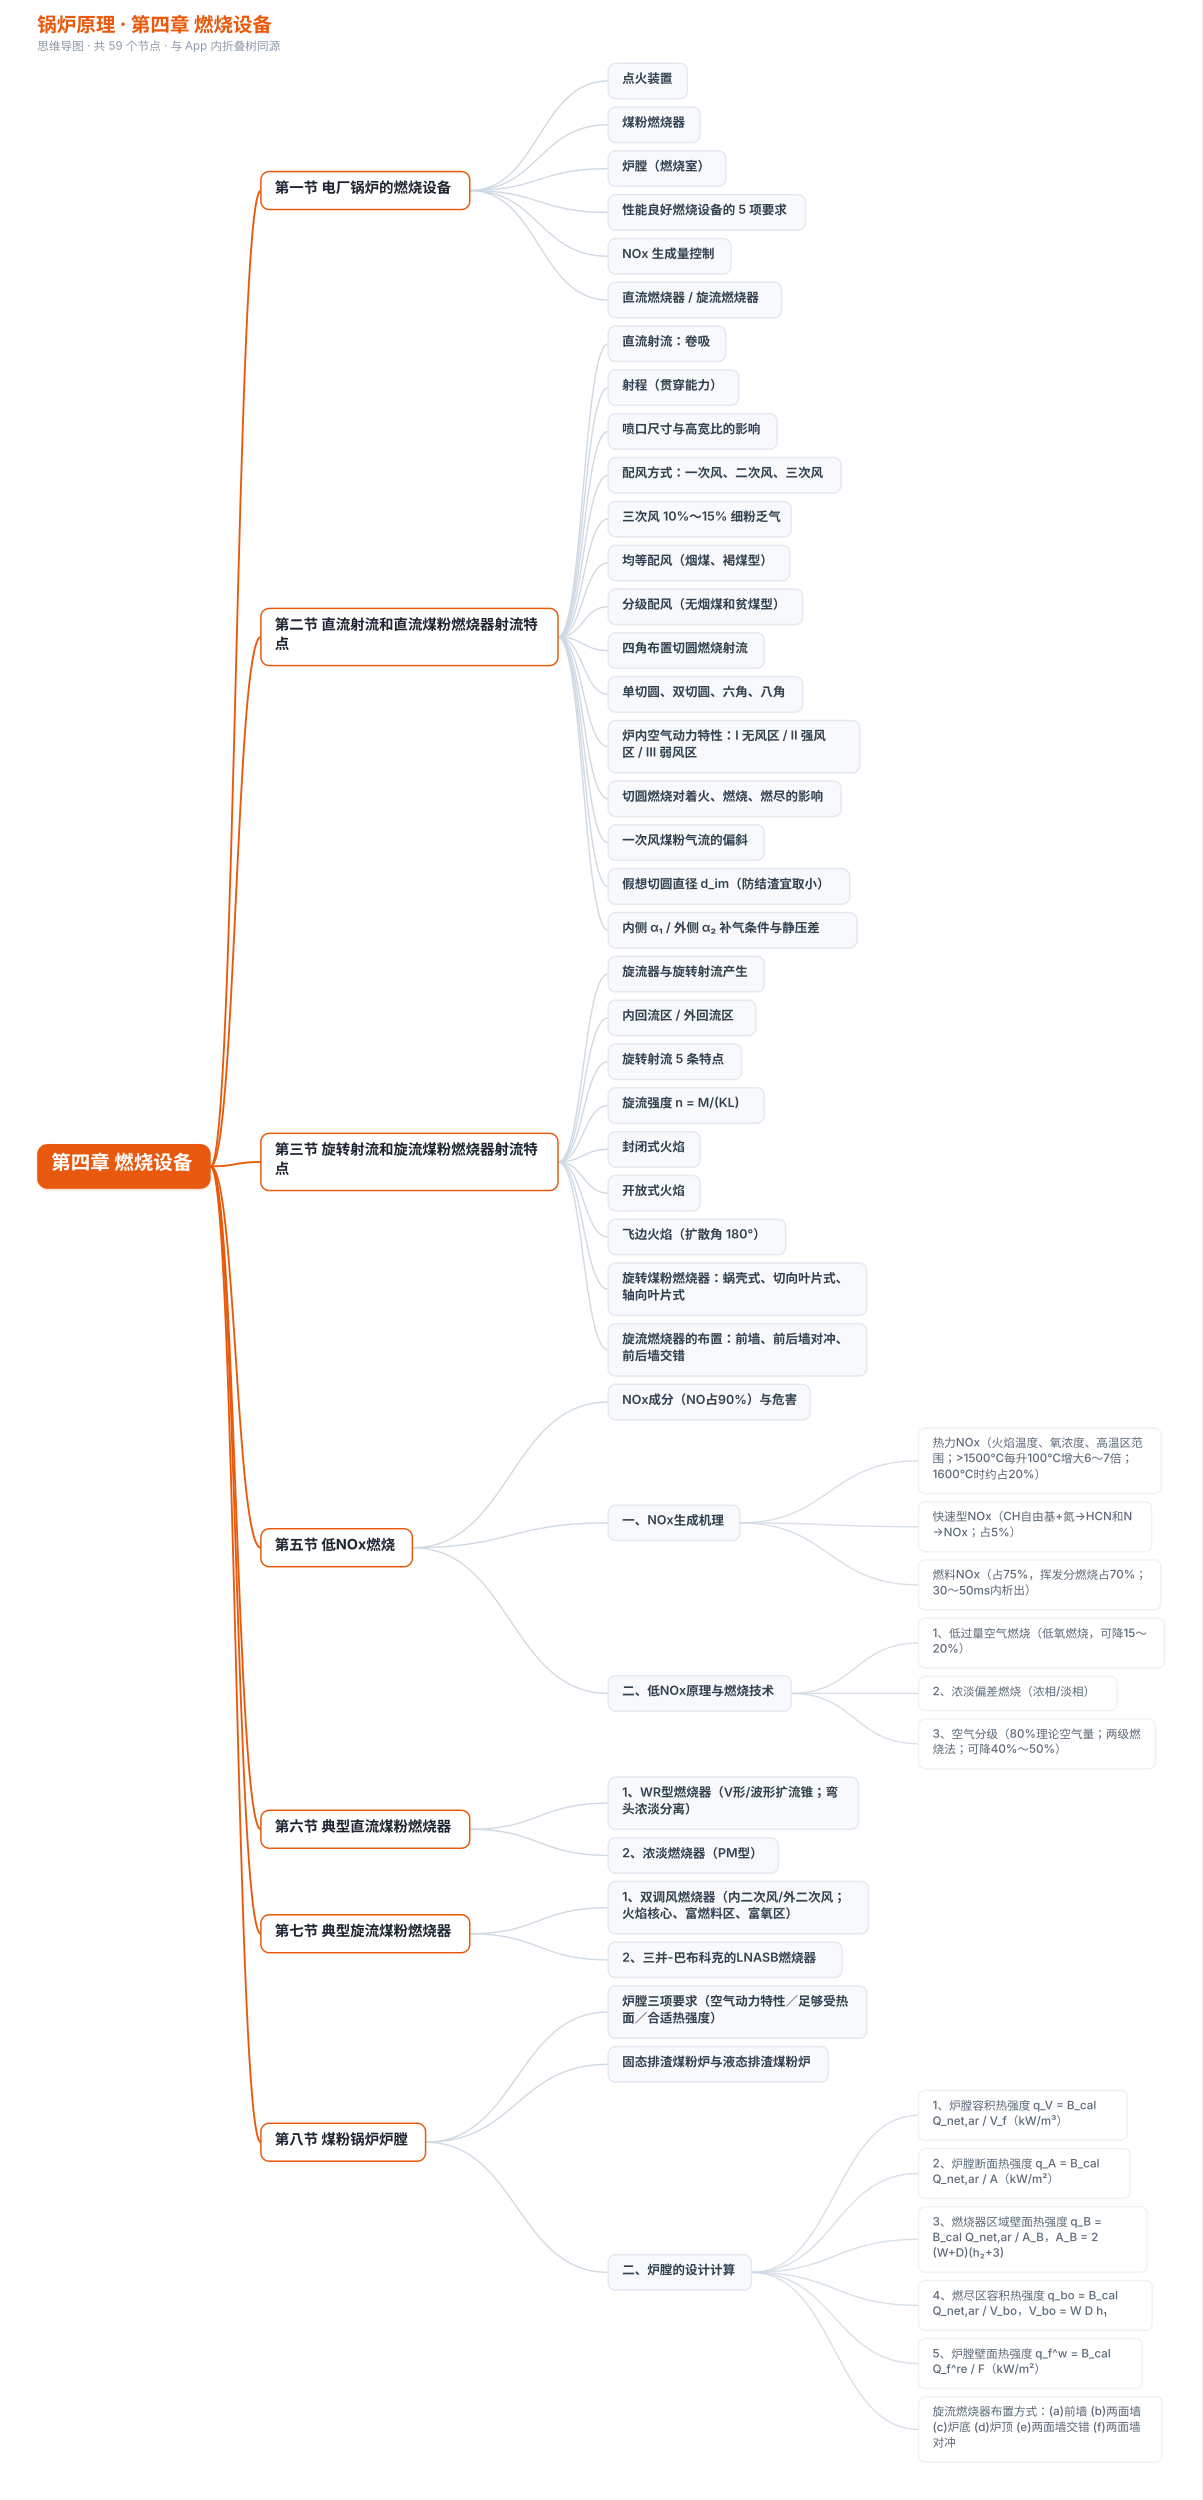
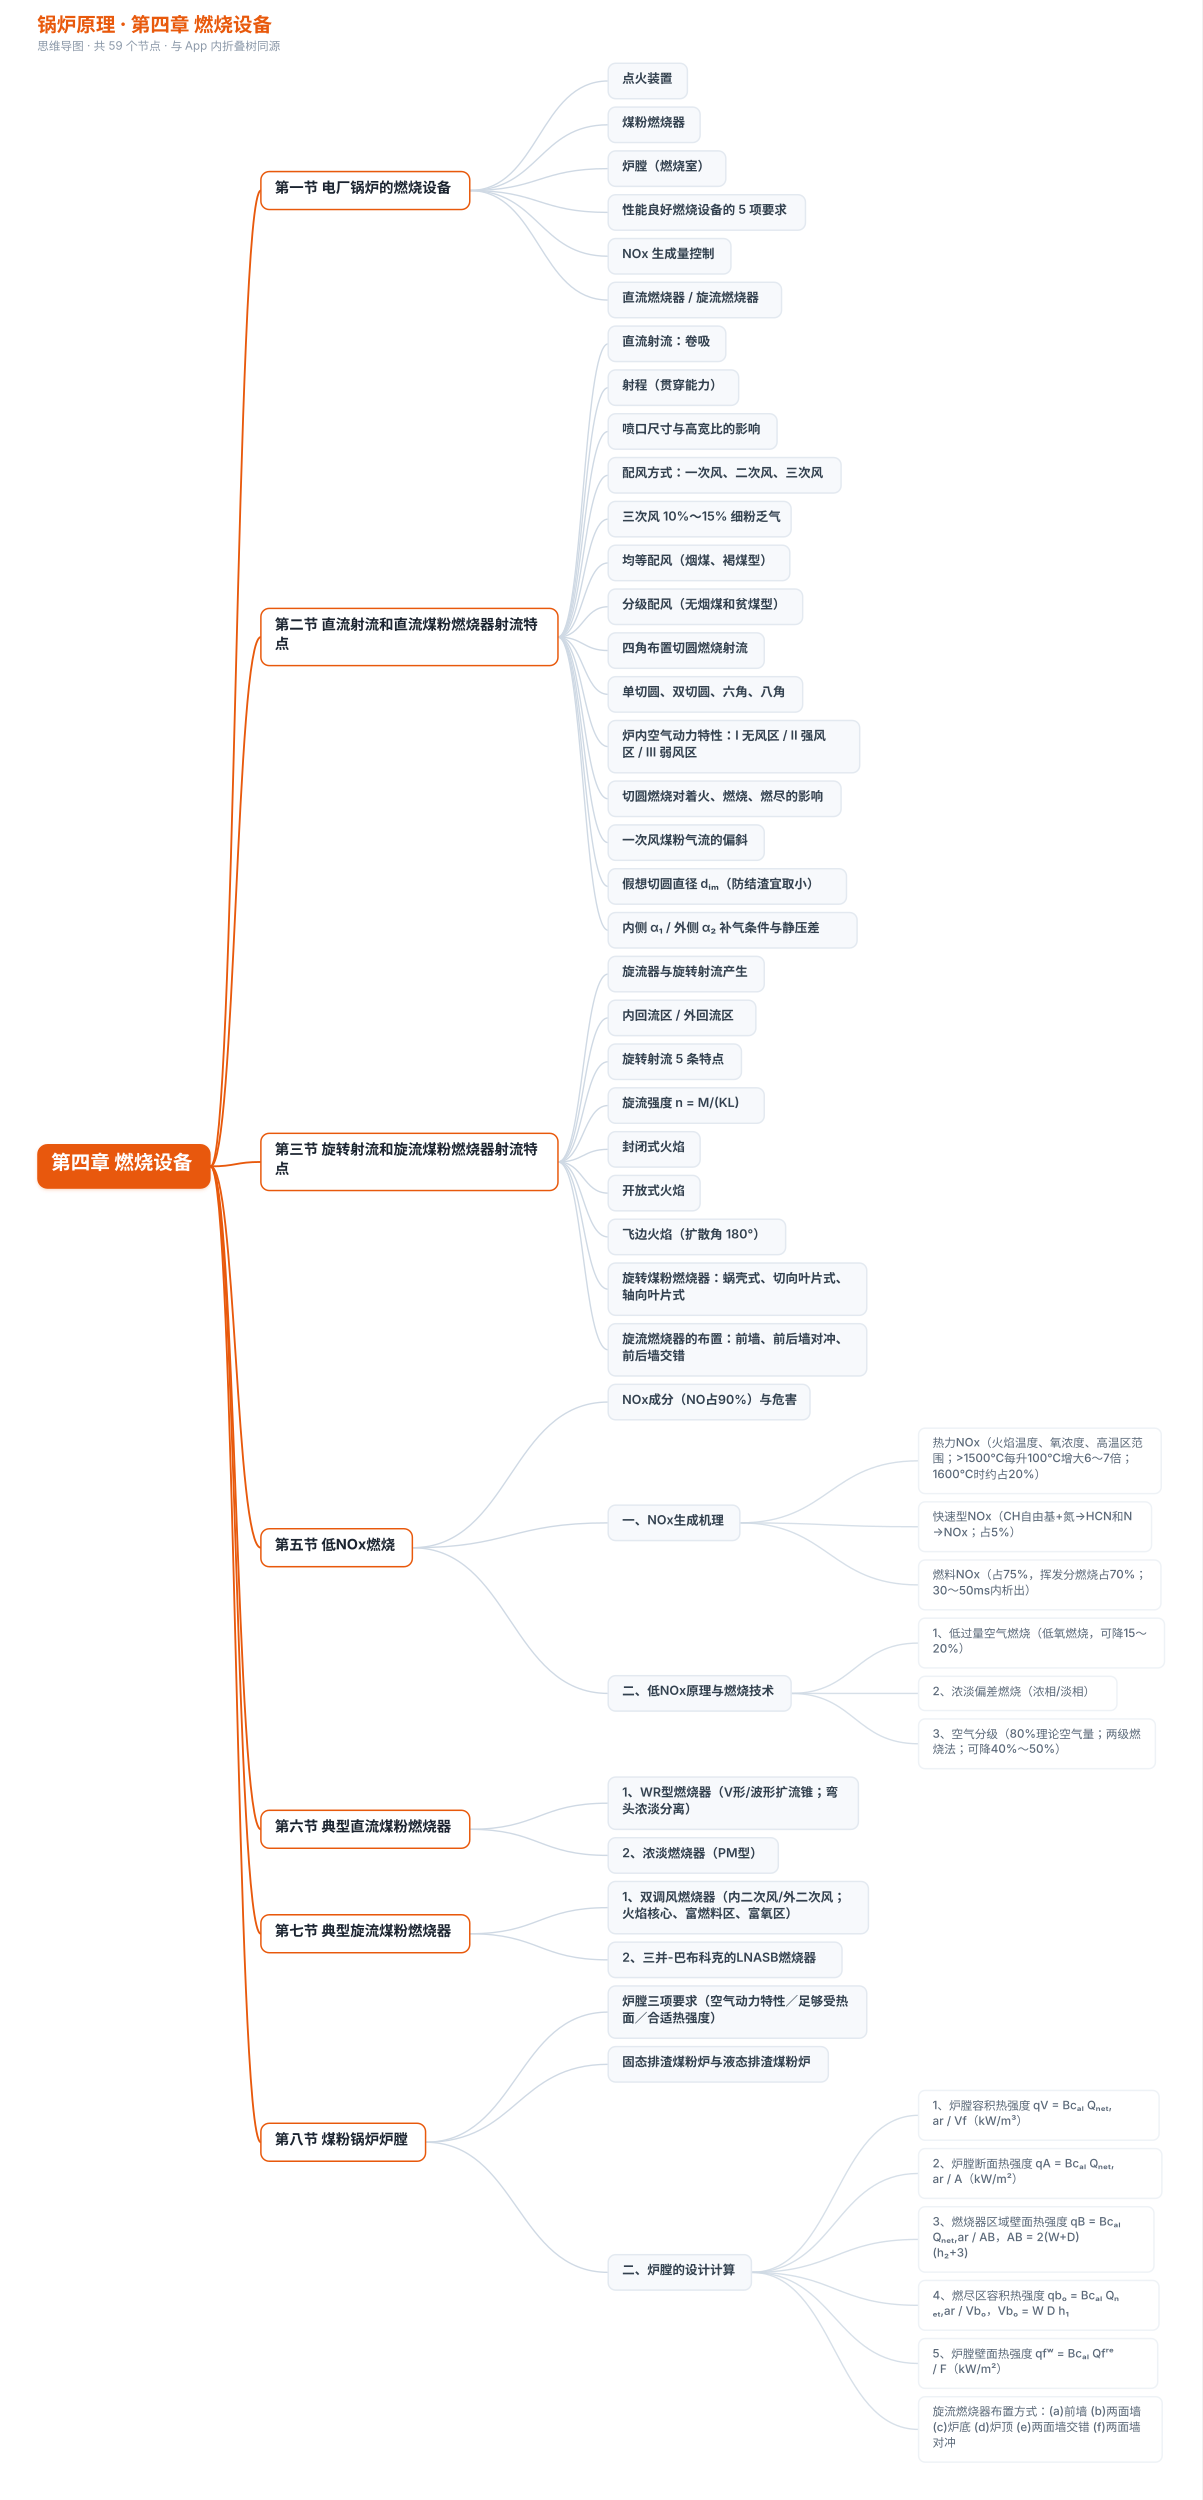
<svg xmlns="http://www.w3.org/2000/svg" viewBox="0 0 1292 2687" width="1292" height="2687">
  <defs>
    <filter id="sh" x="-20%" y="-20%" width="140%" height="140%">
      <feDropShadow dx="0" dy="1.5" stdDeviation="2" flood-color="#e8590c" flood-opacity="0.22" />
    </filter>
  </defs>
  <rect width="100%" height="100%" fill="#ffffff" />
  <g font-family="-apple-system,BlinkMacSystemFont,'Segoe UI','Microsoft YaHei','PingFang SC',sans-serif">
    <text x="40" y="34" font-size="21" font-weight="800" fill="#e8590c">锅炉原理 · 第四章 燃烧设备</text>
    <text x="40" y="54" font-size="12.5" fill="#8b98a8">思维导图 · 共 59 个节点 · 与 App 内折叠树同源</text>
    <path d="M226.366,1253.621 C253.366,1253.621 253.366,204.77 280.366,204.77" fill="none" stroke="#e8590c" stroke-width="2" stroke-linecap="round" />
    <path d="M226.366,1253.621 C253.366,1253.621 253.366,684.715 280.366,684.715" fill="none" stroke="#e8590c" stroke-width="2" stroke-linecap="round" />
    <path d="M226.366,1253.621 C253.366,1253.621 253.366,1248.863 280.366,1248.863" fill="none" stroke="#e8590c" stroke-width="2" stroke-linecap="round" />
    <path d="M226.366,1253.621 C253.366,1253.621 253.366,1663.51 280.366,1663.51" fill="none" stroke="#e8590c" stroke-width="2" stroke-linecap="round" />
    <path d="M226.366,1253.621 C253.366,1253.621 253.366,1966.128 280.366,1966.128" fill="none" stroke="#e8590c" stroke-width="2" stroke-linecap="round" />
    <path d="M226.366,1253.621 C253.366,1253.621 253.366,2078.398 280.366,2078.398" fill="none" stroke="#e8590c" stroke-width="2" stroke-linecap="round" />
    <path d="M226.366,1253.621 C253.366,1253.621 253.366,2302.471 280.366,2302.471" fill="none" stroke="#e8590c" stroke-width="2" stroke-linecap="round" />
    <path d="M504.829,204.77 C579.259,204.77 579.259,87.045 653.689,87.045" fill="none" stroke="#cfd9e4" stroke-width="1.5" stroke-linecap="round" />
    <path d="M504.829,204.77 C579.259,204.77 579.259,134.135 653.689,134.135" fill="none" stroke="#cfd9e4" stroke-width="1.5" stroke-linecap="round" />
    <path d="M504.829,204.77 C579.259,204.77 579.259,181.225 653.689,181.225" fill="none" stroke="#cfd9e4" stroke-width="1.5" stroke-linecap="round" />
    <path d="M504.829,204.77 C579.259,204.77 579.259,228.315 653.689,228.315" fill="none" stroke="#cfd9e4" stroke-width="1.5" stroke-linecap="round" />
    <path d="M504.829,204.77 C579.259,204.77 579.259,275.405 653.689,275.405" fill="none" stroke="#cfd9e4" stroke-width="1.5" stroke-linecap="round" />
    <path d="M504.829,204.77 C579.259,204.77 579.259,322.495 653.689,322.495" fill="none" stroke="#cfd9e4" stroke-width="1.5" stroke-linecap="round" />
    <path d="M599.689,684.715 C626.689,684.715 626.689,369.585 653.689,369.585" fill="none" stroke="#cfd9e4" stroke-width="1.5" stroke-linecap="round" />
    <path d="M599.689,684.715 C626.689,684.715 626.689,416.675 653.689,416.675" fill="none" stroke="#cfd9e4" stroke-width="1.5" stroke-linecap="round" />
    <path d="M599.689,684.715 C626.689,684.715 626.689,463.765 653.689,463.765" fill="none" stroke="#cfd9e4" stroke-width="1.5" stroke-linecap="round" />
    <path d="M599.689,684.715 C626.689,684.715 626.689,510.855 653.689,510.855" fill="none" stroke="#cfd9e4" stroke-width="1.5" stroke-linecap="round" />
    <path d="M599.689,684.715 C626.689,684.715 626.689,557.945 653.689,557.945" fill="none" stroke="#cfd9e4" stroke-width="1.5" stroke-linecap="round" />
    <path d="M599.689,684.715 C626.689,684.715 626.689,605.035 653.689,605.035" fill="none" stroke="#cfd9e4" stroke-width="1.5" stroke-linecap="round" />
    <path d="M599.689,684.715 C626.689,684.715 626.689,652.125 653.689,652.125" fill="none" stroke="#cfd9e4" stroke-width="1.5" stroke-linecap="round" />
    <path d="M599.689,684.715 C626.689,684.715 626.689,699.215 653.689,699.215" fill="none" stroke="#cfd9e4" stroke-width="1.5" stroke-linecap="round" />
    <path d="M599.689,684.715 C626.689,684.715 626.689,746.305 653.689,746.305" fill="none" stroke="#cfd9e4" stroke-width="1.5" stroke-linecap="round" />
    <path d="M599.689,684.715 C626.689,684.715 626.689,802.44 653.689,802.44" fill="none" stroke="#cfd9e4" stroke-width="1.5" stroke-linecap="round" />
    <path d="M599.689,684.715 C626.689,684.715 626.689,858.575 653.689,858.575" fill="none" stroke="#cfd9e4" stroke-width="1.5" stroke-linecap="round" />
    <path d="M599.689,684.715 C626.689,684.715 626.689,905.665 653.689,905.665" fill="none" stroke="#cfd9e4" stroke-width="1.5" stroke-linecap="round" />
    <path d="M599.689,684.715 C626.689,684.715 626.689,952.755 653.689,952.755" fill="none" stroke="#cfd9e4" stroke-width="1.5" stroke-linecap="round" />
    <path d="M599.689,684.715 C626.689,684.715 626.689,999.845 653.689,999.845" fill="none" stroke="#cfd9e4" stroke-width="1.5" stroke-linecap="round" />
    <path d="M599.689,1248.863 C626.689,1248.863 626.689,1046.935 653.689,1046.935" fill="none" stroke="#cfd9e4" stroke-width="1.5" stroke-linecap="round" />
    <path d="M599.689,1248.863 C626.689,1248.863 626.689,1094.025 653.689,1094.025" fill="none" stroke="#cfd9e4" stroke-width="1.5" stroke-linecap="round" />
    <path d="M599.689,1248.863 C626.689,1248.863 626.689,1141.115 653.689,1141.115" fill="none" stroke="#cfd9e4" stroke-width="1.5" stroke-linecap="round" />
    <path d="M599.689,1248.863 C626.689,1248.863 626.689,1188.205 653.689,1188.205" fill="none" stroke="#cfd9e4" stroke-width="1.5" stroke-linecap="round" />
    <path d="M599.689,1248.863 C626.689,1248.863 626.689,1235.295 653.689,1235.295" fill="none" stroke="#cfd9e4" stroke-width="1.5" stroke-linecap="round" />
    <path d="M599.689,1248.863 C626.689,1248.863 626.689,1282.385 653.689,1282.385" fill="none" stroke="#cfd9e4" stroke-width="1.5" stroke-linecap="round" />
    <path d="M599.689,1248.863 C626.689,1248.863 626.689,1329.475 653.689,1329.475" fill="none" stroke="#cfd9e4" stroke-width="1.5" stroke-linecap="round" />
    <path d="M599.689,1248.863 C626.689,1248.863 626.689,1385.61 653.689,1385.61" fill="none" stroke="#cfd9e4" stroke-width="1.5" stroke-linecap="round" />
    <path d="M599.689,1248.863 C626.689,1248.863 626.689,1450.79 653.689,1450.79" fill="none" stroke="#cfd9e4" stroke-width="1.5" stroke-linecap="round" />
    <path d="M443.17,1663.51 C548.429,1663.51 548.429,1506.925 653.689,1506.925" fill="none" stroke="#cfd9e4" stroke-width="1.5" stroke-linecap="round" />
    <path d="M443.17,1663.51 C548.429,1663.51 548.429,1636.783 653.689,1636.783" fill="none" stroke="#cfd9e4" stroke-width="1.5" stroke-linecap="round" />
    <path d="M443.17,1663.51 C548.429,1663.51 548.429,1820.095 653.689,1820.095" fill="none" stroke="#cfd9e4" stroke-width="1.5" stroke-linecap="round" />
    <path d="M795.226,1636.783 C891.283,1636.783 891.283,1570.095 987.339,1570.095" fill="none" stroke="#cfd9e4" stroke-width="1.5" stroke-linecap="round" stroke-opacity="0.85" />
    <path d="M795.226,1636.783 C891.283,1636.783 891.283,1640.97 987.339,1640.97" fill="none" stroke="#cfd9e4" stroke-width="1.5" stroke-linecap="round" stroke-opacity="0.85" />
    <path d="M795.226,1636.783 C891.283,1636.783 891.283,1703.47 987.339,1703.47" fill="none" stroke="#cfd9e4" stroke-width="1.5" stroke-linecap="round" stroke-opacity="0.85" />
    <path d="M850.306,1820.095 C918.823,1820.095 918.823,1765.97 987.339,1765.97" fill="none" stroke="#cfd9e4" stroke-width="1.5" stroke-linecap="round" stroke-opacity="0.85" />
    <path d="M850.306,1820.095 C918.823,1820.095 918.823,1820.095 987.339,1820.095" fill="none" stroke="#cfd9e4" stroke-width="1.5" stroke-linecap="round" stroke-opacity="0.85" />
    <path d="M850.306,1820.095 C918.823,1820.095 918.823,1874.22 987.339,1874.22" fill="none" stroke="#cfd9e4" stroke-width="1.5" stroke-linecap="round" stroke-opacity="0.85" />
    <path d="M504.829,1966.128 C579.259,1966.128 579.259,1938.06 653.689,1938.06" fill="none" stroke="#cfd9e4" stroke-width="1.5" stroke-linecap="round" />
    <path d="M504.829,1966.128 C579.259,1966.128 579.259,1994.195 653.689,1994.195" fill="none" stroke="#cfd9e4" stroke-width="1.5" stroke-linecap="round" />
    <path d="M504.829,2078.398 C579.259,2078.398 579.259,2050.33 653.689,2050.33" fill="none" stroke="#cfd9e4" stroke-width="1.5" stroke-linecap="round" />
    <path d="M504.829,2078.398 C579.259,2078.398 579.259,2106.465 653.689,2106.465" fill="none" stroke="#cfd9e4" stroke-width="1.5" stroke-linecap="round" />
    <path d="M457.399,2302.471 C555.544,2302.471 555.544,2162.6 653.689,2162.6" fill="none" stroke="#cfd9e4" stroke-width="1.5" stroke-linecap="round" />
    <path d="M457.399,2302.471 C555.544,2302.471 555.544,2218.735 653.689,2218.735" fill="none" stroke="#cfd9e4" stroke-width="1.5" stroke-linecap="round" />
    <path d="M457.399,2302.471 C555.544,2302.471 555.544,2442.343 653.689,2442.343" fill="none" stroke="#cfd9e4" stroke-width="1.5" stroke-linecap="round" />
    <path d="M807.619,2442.343 C897.479,2442.343 897.479,2273.53 987.339,2273.53" fill="none" stroke="#cfd9e4" stroke-width="1.5" stroke-linecap="round" stroke-opacity="0.85" />
    <path d="M807.619,2442.343 C897.479,2442.343 897.479,2336.03 987.339,2336.03" fill="none" stroke="#cfd9e4" stroke-width="1.5" stroke-linecap="round" stroke-opacity="0.85" />
    <path d="M807.619,2442.343 C897.479,2442.343 897.479,2406.905 987.339,2406.905" fill="none" stroke="#cfd9e4" stroke-width="1.5" stroke-linecap="round" stroke-opacity="0.85" />
    <path d="M807.619,2442.343 C897.479,2442.343 897.479,2477.78 987.339,2477.78" fill="none" stroke="#cfd9e4" stroke-width="1.5" stroke-linecap="round" stroke-opacity="0.85" />
    <path d="M807.619,2442.343 C897.479,2442.343 897.479,2540.28 987.339,2540.28" fill="none" stroke="#cfd9e4" stroke-width="1.5" stroke-linecap="round" stroke-opacity="0.85" />
    <path d="M807.619,2442.343 C897.479,2442.343 897.479,2611.155 987.339,2611.155" fill="none" stroke="#cfd9e4" stroke-width="1.5" stroke-linecap="round" stroke-opacity="0.85" />
    <rect x="40.0" y="1229.6" width="186.4" height="48.1" rx="11" fill="#e8590c" stroke="none" filter="url(#sh)" />
    <text x="55.0" y="1256.8" font-size="21" font-weight="700" fill="#ffffff" xml:space="preserve">第四章 燃烧设备</text>
    <rect x="280.4" y="184.4" width="224.5" height="40.8" rx="9" fill="#ffffff" stroke="#e8590c" stroke-width="1.6" />
    <text x="295.4" y="207.1" font-size="15.5" font-weight="700" fill="#1b2430" xml:space="preserve">第一节 电厂锅炉的燃烧设备</text>
    <rect x="653.7" y="68.0" width="85.1" height="38.1" rx="8" fill="#f7f9fc" stroke="#e3e9f0" stroke-width="1.6" />
    <text x="668.7" y="89.1" font-size="13.5" font-weight="600" fill="#33414f" xml:space="preserve">点火装置</text>
    <rect x="653.7" y="115.1" width="98.8" height="38.1" rx="8" fill="#f7f9fc" stroke="#e3e9f0" stroke-width="1.6" />
    <text x="668.7" y="136.2" font-size="13.5" font-weight="600" fill="#33414f" xml:space="preserve">煤粉燃烧器</text>
    <rect x="653.7" y="162.2" width="126.4" height="38.1" rx="8" fill="#f7f9fc" stroke="#e3e9f0" stroke-width="1.6" />
    <text x="668.7" y="183.3" font-size="13.5" font-weight="600" fill="#33414f" xml:space="preserve">炉膛（燃烧室）</text>
    <rect x="653.7" y="209.3" width="212.0" height="38.1" rx="8" fill="#f7f9fc" stroke="#e3e9f0" stroke-width="1.6" />
    <text x="668.7" y="230.3" font-size="13.5" font-weight="600" fill="#33414f" xml:space="preserve">性能良好燃烧设备的 5 项要求</text>
    <rect x="653.7" y="256.4" width="131.9" height="38.1" rx="8" fill="#f7f9fc" stroke="#e3e9f0" stroke-width="1.6" />
    <text x="668.7" y="277.4" font-size="13.5" font-weight="600" fill="#33414f" xml:space="preserve">NOx 生成量控制</text>
    <rect x="653.7" y="303.4" width="186.3" height="38.1" rx="8" fill="#f7f9fc" stroke="#e3e9f0" stroke-width="1.6" />
    <text x="668.7" y="324.5" font-size="13.5" font-weight="600" fill="#33414f" xml:space="preserve">直流燃烧器 / 旋流燃烧器</text>
    <rect x="280.4" y="653.9" width="319.3" height="61.5" rx="9" fill="#ffffff" stroke="#e8590c" stroke-width="1.6" />
    <text x="295.4" y="676.7" font-size="15.5" font-weight="700" fill="#1b2430" xml:space="preserve">第二节 直流射流和直流煤粉燃烧器射流特</text>
    <text x="295.4" y="697.4" font-size="15.5" font-weight="700" fill="#1b2430" xml:space="preserve">点</text>
    <rect x="653.7" y="350.5" width="126.4" height="38.1" rx="8" fill="#f7f9fc" stroke="#e3e9f0" stroke-width="1.6" />
    <text x="668.7" y="371.6" font-size="13.5" font-weight="600" fill="#33414f" xml:space="preserve">直流射流：卷吸</text>
    <rect x="653.7" y="397.6" width="140.2" height="38.1" rx="8" fill="#f7f9fc" stroke="#e3e9f0" stroke-width="1.6" />
    <text x="668.7" y="418.7" font-size="13.5" font-weight="600" fill="#33414f" xml:space="preserve">射程（贯穿能力）</text>
    <rect x="653.7" y="444.7" width="181.5" height="38.1" rx="8" fill="#f7f9fc" stroke="#e3e9f0" stroke-width="1.6" />
    <text x="668.7" y="465.8" font-size="13.5" font-weight="600" fill="#33414f" xml:space="preserve">喷口尺寸与高宽比的影响</text>
    <rect x="653.7" y="491.8" width="250.3" height="38.1" rx="8" fill="#f7f9fc" stroke="#e3e9f0" stroke-width="1.6" />
    <text x="668.7" y="512.9" font-size="13.5" font-weight="600" fill="#33414f" xml:space="preserve">配风方式：一次风、二次风、三次风</text>
    <rect x="653.7" y="538.9" width="196.6" height="38.1" rx="8" fill="#f7f9fc" stroke="#e3e9f0" stroke-width="1.6" />
    <text x="668.7" y="560.0" font-size="13.5" font-weight="600" fill="#33414f" xml:space="preserve">三次风 10%～15% 细粉乏气</text>
    <rect x="653.7" y="586.0" width="195.2" height="38.1" rx="8" fill="#f7f9fc" stroke="#e3e9f0" stroke-width="1.6" />
    <text x="668.7" y="607.1" font-size="13.5" font-weight="600" fill="#33414f" xml:space="preserve">均等配风（烟煤、褐煤型）</text>
    <rect x="653.7" y="633.1" width="209.0" height="38.1" rx="8" fill="#f7f9fc" stroke="#e3e9f0" stroke-width="1.6" />
    <text x="668.7" y="654.2" font-size="13.5" font-weight="600" fill="#33414f" xml:space="preserve">分级配风（无烟煤和贫煤型）</text>
    <rect x="653.7" y="680.2" width="167.7" height="38.1" rx="8" fill="#f7f9fc" stroke="#e3e9f0" stroke-width="1.6" />
    <text x="668.7" y="701.2" font-size="13.5" font-weight="600" fill="#33414f" xml:space="preserve">四角布置切圆燃烧射流</text>
    <rect x="653.7" y="727.3" width="209.0" height="38.1" rx="8" fill="#f7f9fc" stroke="#e3e9f0" stroke-width="1.6" />
    <text x="668.7" y="748.3" font-size="13.5" font-weight="600" fill="#33414f" xml:space="preserve">单切圆、双切圆、六角、八角</text>
    <rect x="653.7" y="774.4" width="270.3" height="56.2" rx="8" fill="#f7f9fc" stroke="#e3e9f0" stroke-width="1.6" />
    <text x="668.7" y="795.4" font-size="13.5" font-weight="600" fill="#33414f" xml:space="preserve">炉内空气动力特性：Ⅰ 无风区 / Ⅱ 强风</text>
    <text x="668.7" y="813.5" font-size="13.5" font-weight="600" fill="#33414f" xml:space="preserve">区 / Ⅲ 弱风区</text>
    <rect x="653.7" y="839.5" width="250.3" height="38.1" rx="8" fill="#f7f9fc" stroke="#e3e9f0" stroke-width="1.6" />
    <text x="668.7" y="860.6" font-size="13.5" font-weight="600" fill="#33414f" xml:space="preserve">切圆燃烧对着火、燃烧、燃尽的影响</text>
    <rect x="653.7" y="886.6" width="167.7" height="38.1" rx="8" fill="#f7f9fc" stroke="#e3e9f0" stroke-width="1.6" />
    <text x="668.7" y="907.7" font-size="13.5" font-weight="600" fill="#33414f" xml:space="preserve">一次风煤粉气流的偏斜</text>
-     <rect x="653.7" y="933.7" width="259.5" height="38.1" rx="8" fill="#f7f9fc" stroke="#e3e9f0" stroke-width="1.6" />
-     <text x="668.7" y="954.8" font-size="13.5" font-weight="600" fill="#33414f" xml:space="preserve">假想切圆直径 d_im（防结渣宜取小）</text>
+     <rect x="653.7" y="933.7" width="256.1" height="38.1" rx="8" fill="#f7f9fc" stroke="#e3e9f0" stroke-width="1.6" />
+     <text x="668.7" y="954.8" font-size="13.5" font-weight="600" fill="#33414f" xml:space="preserve">假想切圆直径 dᵢₘ（防结渣宜取小）</text>
    <rect x="653.7" y="980.8" width="267.5" height="38.1" rx="8" fill="#f7f9fc" stroke="#e3e9f0" stroke-width="1.6" />
    <text x="668.7" y="1001.9" font-size="13.5" font-weight="600" fill="#33414f" xml:space="preserve">内侧 α₁ / 外侧 α₂ 补气条件与静压差</text>
    <rect x="280.4" y="1218.1" width="319.3" height="61.5" rx="9" fill="#ffffff" stroke="#e8590c" stroke-width="1.6" />
    <text x="295.4" y="1240.8" font-size="15.5" font-weight="700" fill="#1b2430" xml:space="preserve">第三节 旋转射流和旋流煤粉燃烧器射流特</text>
    <text x="295.4" y="1261.6" font-size="15.5" font-weight="700" fill="#1b2430" xml:space="preserve">点</text>
    <rect x="653.7" y="1027.9" width="167.7" height="38.1" rx="8" fill="#f7f9fc" stroke="#e3e9f0" stroke-width="1.6" />
    <text x="668.7" y="1049.0" font-size="13.5" font-weight="600" fill="#33414f" xml:space="preserve">旋流器与旋转射流产生</text>
    <rect x="653.7" y="1075.0" width="158.7" height="38.1" rx="8" fill="#f7f9fc" stroke="#e3e9f0" stroke-width="1.6" />
    <text x="668.7" y="1096.1" font-size="13.5" font-weight="600" fill="#33414f" xml:space="preserve">内回流区 / 外回流区</text>
    <rect x="653.7" y="1122.1" width="143.2" height="38.1" rx="8" fill="#f7f9fc" stroke="#e3e9f0" stroke-width="1.6" />
    <text x="668.7" y="1143.1" font-size="13.5" font-weight="600" fill="#33414f" xml:space="preserve">旋转射流 5 条特点</text>
    <rect x="653.7" y="1169.2" width="167.7" height="38.1" rx="8" fill="#f7f9fc" stroke="#e3e9f0" stroke-width="1.6" />
    <text x="668.7" y="1190.2" font-size="13.5" font-weight="600" fill="#33414f" xml:space="preserve">旋流强度 n = M/(KL)</text>
    <rect x="653.7" y="1216.3" width="98.8" height="38.1" rx="8" fill="#f7f9fc" stroke="#e3e9f0" stroke-width="1.6" />
    <text x="668.7" y="1237.3" font-size="13.5" font-weight="600" fill="#33414f" xml:space="preserve">封闭式火焰</text>
    <rect x="653.7" y="1263.3" width="98.8" height="38.1" rx="8" fill="#f7f9fc" stroke="#e3e9f0" stroke-width="1.6" />
    <text x="668.7" y="1284.4" font-size="13.5" font-weight="600" fill="#33414f" xml:space="preserve">开放式火焰</text>
    <rect x="653.7" y="1310.4" width="190.7" height="38.1" rx="8" fill="#f7f9fc" stroke="#e3e9f0" stroke-width="1.6" />
    <text x="668.7" y="1331.5" font-size="13.5" font-weight="600" fill="#33414f" xml:space="preserve">飞边火焰（扩散角 180°）</text>
    <rect x="653.7" y="1357.5" width="277.9" height="56.2" rx="8" fill="#f7f9fc" stroke="#e3e9f0" stroke-width="1.6" />
    <text x="668.7" y="1378.6" font-size="13.5" font-weight="600" fill="#33414f" xml:space="preserve">旋转煤粉燃烧器：蜗壳式、切向叶片式、</text>
    <text x="668.7" y="1396.7" font-size="13.5" font-weight="600" fill="#33414f" xml:space="preserve">轴向叶片式</text>
    <rect x="653.7" y="1422.7" width="277.9" height="56.2" rx="8" fill="#f7f9fc" stroke="#e3e9f0" stroke-width="1.6" />
    <text x="668.7" y="1443.8" font-size="13.5" font-weight="600" fill="#33414f" xml:space="preserve">旋流燃烧器的布置：前墙、前后墙对冲、</text>
    <text x="668.7" y="1461.9" font-size="13.5" font-weight="600" fill="#33414f" xml:space="preserve">前后墙交错</text>
    <rect x="280.4" y="1643.1" width="162.8" height="40.8" rx="9" fill="#ffffff" stroke="#e8590c" stroke-width="1.6" />
    <text x="295.4" y="1665.8" font-size="15.5" font-weight="700" fill="#1b2430" xml:space="preserve">第五节 低NOx燃烧</text>
    <rect x="653.7" y="1487.9" width="216.9" height="38.1" rx="8" fill="#f7f9fc" stroke="#e3e9f0" stroke-width="1.6" />
    <text x="668.7" y="1509.0" font-size="13.5" font-weight="600" fill="#33414f" xml:space="preserve">NOx成分（NO占90%）与危害</text>
    <rect x="653.7" y="1617.7" width="141.5" height="38.1" rx="8" fill="#f7f9fc" stroke="#e3e9f0" stroke-width="1.6" />
    <text x="668.7" y="1638.8" font-size="13.5" font-weight="600" fill="#33414f" xml:space="preserve">一、NOx生成机理</text>
    <rect x="987.3" y="1535.0" width="260.8" height="70.3" rx="7" fill="#ffffff" stroke="#eef2f6" stroke-width="1.6" />
    <text x="1002.3" y="1555.2" font-size="12.5" font-weight="500" fill="#5a6878" xml:space="preserve">热力NOx（火焰温度、氧浓度、高温区范</text>
    <text x="1002.3" y="1572.0" font-size="12.5" font-weight="500" fill="#5a6878" xml:space="preserve">围；&gt;1500℃每升100℃增大6～7倍；</text>
    <text x="1002.3" y="1588.7" font-size="12.5" font-weight="500" fill="#5a6878" xml:space="preserve">1600℃时约占20%）</text>
    <rect x="987.3" y="1614.2" width="250.4" height="53.5" rx="7" fill="#ffffff" stroke="#eef2f6" stroke-width="1.6" />
    <text x="1002.3" y="1634.5" font-size="12.5" font-weight="500" fill="#5a6878" xml:space="preserve">快速型NOx（CH自由基+氮→HCN和N</text>
    <text x="1002.3" y="1651.2" font-size="12.5" font-weight="500" fill="#5a6878" xml:space="preserve">→NOx；占5%）</text>
    <rect x="987.3" y="1676.7" width="260.5" height="53.5" rx="7" fill="#ffffff" stroke="#eef2f6" stroke-width="1.6" />
    <text x="1002.3" y="1697.0" font-size="12.5" font-weight="500" fill="#5a6878" xml:space="preserve">燃料NOx（占75%，挥发分燃烧占70%；</text>
    <text x="1002.3" y="1713.7" font-size="12.5" font-weight="500" fill="#5a6878" xml:space="preserve">30～50ms内析出）</text>
    <rect x="653.7" y="1801.0" width="196.6" height="38.1" rx="8" fill="#f7f9fc" stroke="#e3e9f0" stroke-width="1.6" />
    <text x="668.7" y="1822.1" font-size="13.5" font-weight="600" fill="#33414f" xml:space="preserve">二、低NOx原理与燃烧技术</text>
    <rect x="987.3" y="1739.2" width="264.3" height="53.5" rx="7" fill="#ffffff" stroke="#eef2f6" stroke-width="1.6" />
    <text x="1002.3" y="1759.5" font-size="12.5" font-weight="500" fill="#5a6878" xml:space="preserve">1、低过量空气燃烧（低氧燃烧，可降15～</text>
    <text x="1002.3" y="1776.2" font-size="12.5" font-weight="500" fill="#5a6878" xml:space="preserve">20%）</text>
    <rect x="987.3" y="1801.7" width="213.2" height="36.8" rx="7" fill="#ffffff" stroke="#eef2f6" stroke-width="1.6" />
    <text x="1002.3" y="1822.0" font-size="12.5" font-weight="500" fill="#5a6878" xml:space="preserve">2、浓淡偏差燃烧（浓相/淡相）</text>
    <rect x="987.3" y="1847.5" width="254.5" height="53.5" rx="7" fill="#ffffff" stroke="#eef2f6" stroke-width="1.6" />
    <text x="1002.3" y="1867.7" font-size="12.5" font-weight="500" fill="#5a6878" xml:space="preserve">3、空气分级（80%理论空气量；两级燃</text>
    <text x="1002.3" y="1884.5" font-size="12.5" font-weight="500" fill="#5a6878" xml:space="preserve">烧法；可降40%～50%）</text>
    <rect x="280.4" y="1945.7" width="224.5" height="40.8" rx="9" fill="#ffffff" stroke="#e8590c" stroke-width="1.6" />
    <text x="295.4" y="1968.5" font-size="15.5" font-weight="700" fill="#1b2430" xml:space="preserve">第六节 典型直流煤粉燃烧器</text>
    <rect x="653.7" y="1910.0" width="268.9" height="56.2" rx="8" fill="#f7f9fc" stroke="#e3e9f0" stroke-width="1.6" />
    <text x="668.7" y="1931.0" font-size="13.5" font-weight="600" fill="#33414f" xml:space="preserve">1、WR型燃烧器（V形/波形扩流锥；弯</text>
    <text x="668.7" y="1949.1" font-size="13.5" font-weight="600" fill="#33414f" xml:space="preserve">头浓淡分离）</text>
    <rect x="653.7" y="1975.2" width="182.8" height="38.1" rx="8" fill="#f7f9fc" stroke="#e3e9f0" stroke-width="1.6" />
    <text x="668.7" y="1996.2" font-size="13.5" font-weight="600" fill="#33414f" xml:space="preserve">2、浓淡燃烧器（PM型）</text>
    <rect x="280.4" y="2058.0" width="224.5" height="40.8" rx="9" fill="#ffffff" stroke="#e8590c" stroke-width="1.6" />
    <text x="295.4" y="2080.7" font-size="15.5" font-weight="700" fill="#1b2430" xml:space="preserve">第七节 典型旋流煤粉燃烧器</text>
    <rect x="653.7" y="2022.2" width="279.7" height="56.2" rx="8" fill="#f7f9fc" stroke="#e3e9f0" stroke-width="1.6" />
    <text x="668.7" y="2043.3" font-size="13.5" font-weight="600" fill="#33414f" xml:space="preserve">1、双调风燃烧器（内二次风/外二次风；</text>
    <text x="668.7" y="2061.4" font-size="13.5" font-weight="600" fill="#33414f" xml:space="preserve">火焰核心、富燃料区、富氧区）</text>
    <rect x="653.7" y="2087.4" width="251.3" height="38.1" rx="8" fill="#f7f9fc" stroke="#e3e9f0" stroke-width="1.6" />
    <text x="668.7" y="2108.5" font-size="13.5" font-weight="600" fill="#33414f" xml:space="preserve">2、三并-巴布科克的LNASB燃烧器</text>
    <rect x="280.4" y="2282.1" width="177.0" height="40.8" rx="9" fill="#ffffff" stroke="#e8590c" stroke-width="1.6" />
    <text x="295.4" y="2304.8" font-size="15.5" font-weight="700" fill="#1b2430" xml:space="preserve">第八节 煤粉锅炉炉膛</text>
    <rect x="653.7" y="2134.5" width="277.9" height="56.2" rx="8" fill="#f7f9fc" stroke="#e3e9f0" stroke-width="1.6" />
    <text x="668.7" y="2155.6" font-size="13.5" font-weight="600" fill="#33414f" xml:space="preserve">炉膛三项要求（空气动力特性／足够受热</text>
    <text x="668.7" y="2173.7" font-size="13.5" font-weight="600" fill="#33414f" xml:space="preserve">面／合适热强度）</text>
    <rect x="653.7" y="2199.7" width="236.6" height="38.1" rx="8" fill="#f7f9fc" stroke="#e3e9f0" stroke-width="1.6" />
    <text x="668.7" y="2220.8" font-size="13.5" font-weight="600" fill="#33414f" xml:space="preserve">固态排渣煤粉炉与液态排渣煤粉炉</text>
    <rect x="653.7" y="2423.3" width="153.9" height="38.1" rx="8" fill="#f7f9fc" stroke="#e3e9f0" stroke-width="1.6" />
    <text x="668.7" y="2444.4" font-size="13.5" font-weight="600" fill="#33414f" xml:space="preserve">二、炉膛的设计计算</text>
-     <rect x="987.3" y="2246.8" width="224.4" height="53.5" rx="7" fill="#ffffff" stroke="#eef2f6" stroke-width="1.6" />
-     <text x="1002.3" y="2267.0" font-size="12.5" font-weight="500" fill="#5a6878" xml:space="preserve">1、炉膛容积热强度 q_V = B_cal</text>
-     <text x="1002.3" y="2283.8" font-size="12.5" font-weight="500" fill="#5a6878" xml:space="preserve">Q_net,ar / V_f（kW/m³）</text>
-     <rect x="987.3" y="2309.3" width="227.5" height="53.5" rx="7" fill="#ffffff" stroke="#eef2f6" stroke-width="1.6" />
-     <text x="1002.3" y="2329.5" font-size="12.5" font-weight="500" fill="#5a6878" xml:space="preserve">2、炉膛断面热强度 q_A = B_cal</text>
-     <text x="1002.3" y="2346.3" font-size="12.5" font-weight="500" fill="#5a6878" xml:space="preserve">Q_net,ar / A（kW/m²）</text>
-     <rect x="987.3" y="2371.8" width="245.7" height="70.3" rx="7" fill="#ffffff" stroke="#eef2f6" stroke-width="1.6" />
-     <text x="1002.3" y="2392.0" font-size="12.5" font-weight="500" fill="#5a6878" xml:space="preserve">3、燃烧器区域壁面热强度 q_B =</text>
-     <text x="1002.3" y="2408.8" font-size="12.5" font-weight="500" fill="#5a6878" xml:space="preserve">B_cal Q_net,ar / A_B，A_B = 2</text>
-     <text x="1002.3" y="2425.5" font-size="12.5" font-weight="500" fill="#5a6878" xml:space="preserve">(W+D)(h₂+3)</text>
-     <rect x="987.3" y="2451.0" width="251.1" height="53.5" rx="7" fill="#ffffff" stroke="#eef2f6" stroke-width="1.6" />
-     <text x="1002.3" y="2471.3" font-size="12.5" font-weight="500" fill="#5a6878" xml:space="preserve">4、燃尽区容积热强度 q_bo = B_cal</text>
-     <text x="1002.3" y="2488.0" font-size="12.5" font-weight="500" fill="#5a6878" xml:space="preserve">Q_net,ar / V_bo，V_bo = W D h₁</text>
-     <rect x="987.3" y="2513.5" width="240.4" height="53.5" rx="7" fill="#ffffff" stroke="#eef2f6" stroke-width="1.6" />
-     <text x="1002.3" y="2533.8" font-size="12.5" font-weight="500" fill="#5a6878" xml:space="preserve">5、炉膛壁面热强度 q_f^w = B_cal</text>
-     <text x="1002.3" y="2550.5" font-size="12.5" font-weight="500" fill="#5a6878" xml:space="preserve">Q_f^re / F（kW/m²）</text>
+     <rect x="987.3" y="2246.8" width="258.5" height="53.5" rx="7" fill="#ffffff" stroke="#eef2f6" stroke-width="1.6" />
+     <text x="1002.3" y="2267.0" font-size="12.5" font-weight="500" fill="#5a6878" xml:space="preserve">1、炉膛容积热强度 qV = Bcₐₗ Qₙₑₜ,</text>
+     <text x="1002.3" y="2283.8" font-size="12.5" font-weight="500" fill="#5a6878" xml:space="preserve">ar / Vf（kW/m³）</text>
+     <rect x="987.3" y="2309.3" width="261.5" height="53.5" rx="7" fill="#ffffff" stroke="#eef2f6" stroke-width="1.6" />
+     <text x="1002.3" y="2329.5" font-size="12.5" font-weight="500" fill="#5a6878" xml:space="preserve">2、炉膛断面热强度 qA = Bcₐₗ Qₙₑₜ,</text>
+     <text x="1002.3" y="2346.3" font-size="12.5" font-weight="500" fill="#5a6878" xml:space="preserve">ar / A（kW/m²）</text>
+     <rect x="987.3" y="2371.8" width="253.0" height="70.3" rx="7" fill="#ffffff" stroke="#eef2f6" stroke-width="1.6" />
+     <text x="1002.3" y="2392.0" font-size="12.5" font-weight="500" fill="#5a6878" xml:space="preserve">3、燃烧器区域壁面热强度 qB = Bcₐₗ</text>
+     <text x="1002.3" y="2408.8" font-size="12.5" font-weight="500" fill="#5a6878" xml:space="preserve">Qₙₑₜ,ar / AB，AB = 2(W+D)</text>
+     <text x="1002.3" y="2425.5" font-size="12.5" font-weight="500" fill="#5a6878" xml:space="preserve">(h₂+3)</text>
+     <rect x="987.3" y="2451.0" width="258.4" height="53.5" rx="7" fill="#ffffff" stroke="#eef2f6" stroke-width="1.6" />
+     <text x="1002.3" y="2471.3" font-size="12.5" font-weight="500" fill="#5a6878" xml:space="preserve">4、燃尽区容积热强度 qbₒ = Bcₐₗ Qₙ</text>
+     <text x="1002.3" y="2488.0" font-size="12.5" font-weight="500" fill="#5a6878" xml:space="preserve">ₑₜ,ar / Vbₒ，Vbₒ = W D h₁</text>
+     <rect x="987.3" y="2513.5" width="257.0" height="53.5" rx="7" fill="#ffffff" stroke="#eef2f6" stroke-width="1.6" />
+     <text x="1002.3" y="2533.8" font-size="12.5" font-weight="500" fill="#5a6878" xml:space="preserve">5、炉膛壁面热强度 qfʷ = Bcₐₗ Qfʳᵉ</text>
+     <text x="1002.3" y="2550.5" font-size="12.5" font-weight="500" fill="#5a6878" xml:space="preserve">/ F（kW/m²）</text>
    <rect x="987.3" y="2576.0" width="261.8" height="70.3" rx="7" fill="#ffffff" stroke="#eef2f6" stroke-width="1.6" />
    <text x="1002.3" y="2596.3" font-size="12.5" font-weight="500" fill="#5a6878" xml:space="preserve">旋流燃烧器布置方式：(a)前墙 (b)两面墙</text>
    <text x="1002.3" y="2613.0" font-size="12.5" font-weight="500" fill="#5a6878" xml:space="preserve">(c)炉底 (d)炉顶 (e)两面墙交错 (f)两面墙</text>
    <text x="1002.3" y="2629.8" font-size="12.5" font-weight="500" fill="#5a6878" xml:space="preserve">对冲</text>
  </g>
</svg>
